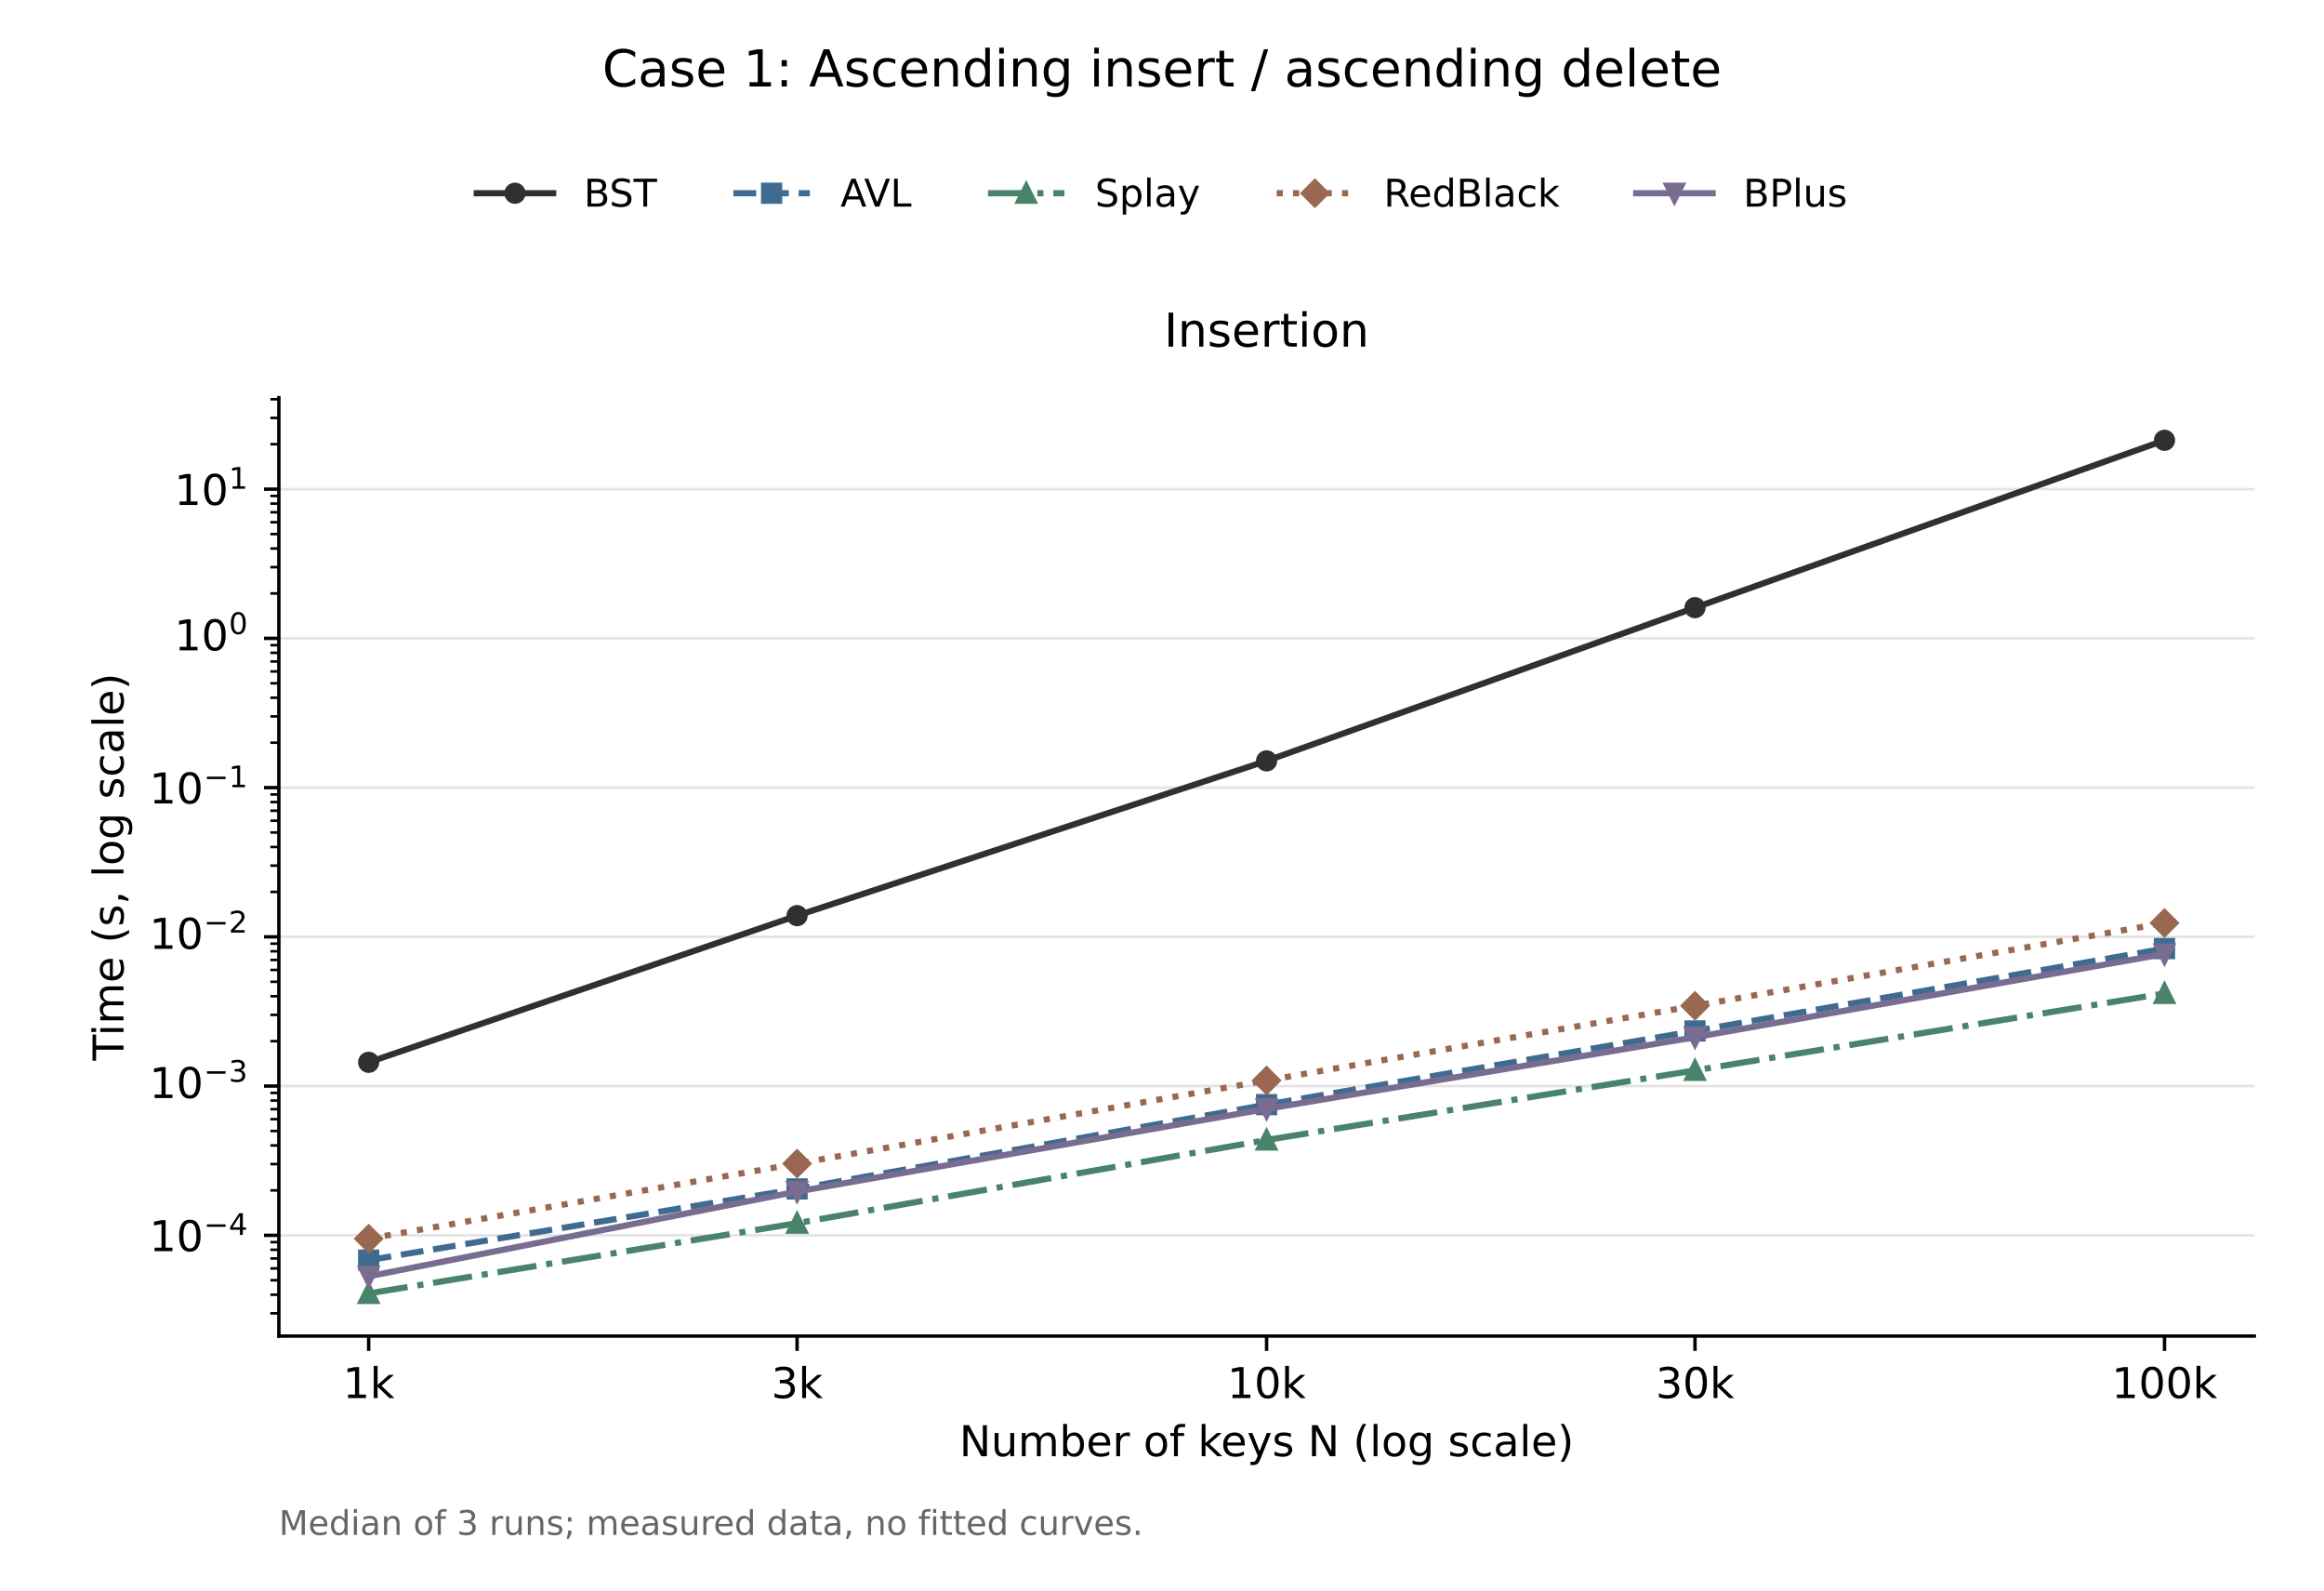
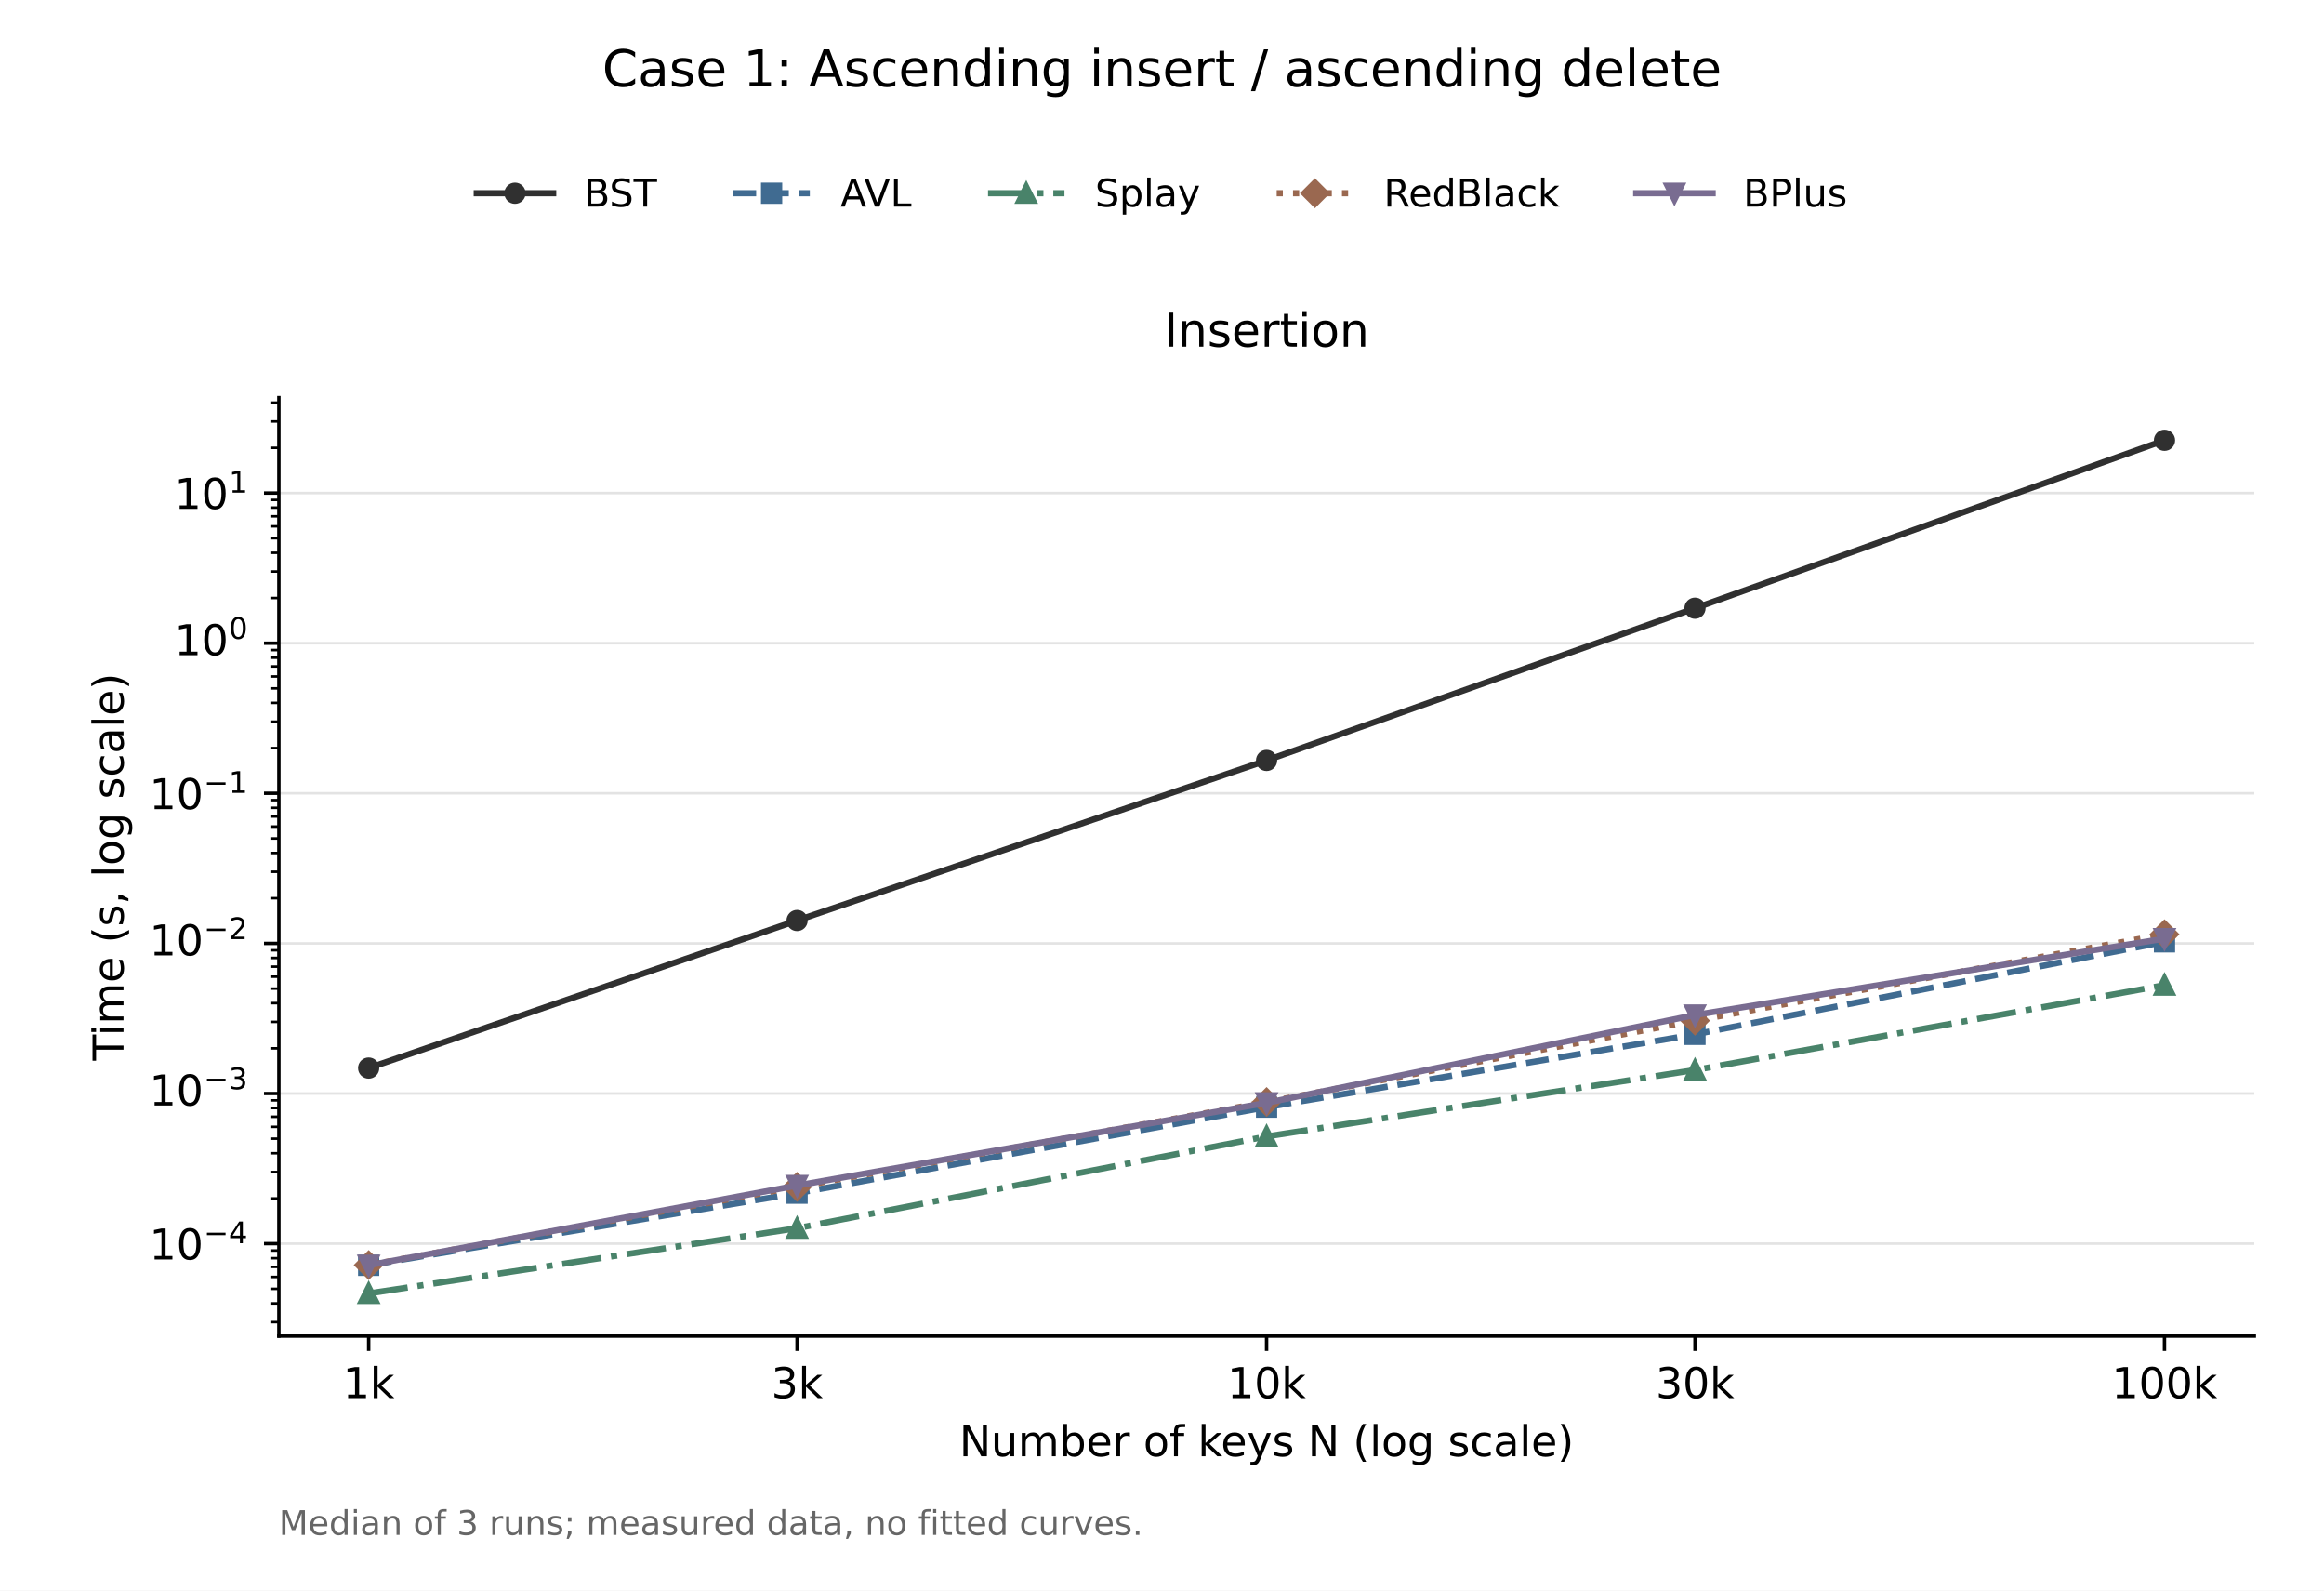
<svg xmlns="http://www.w3.org/2000/svg" xmlns:xlink="http://www.w3.org/1999/xlink" width="547.2pt" height="374.4pt" viewBox="0 0 547.2 374.4" version="1.1">
  <defs>
    <style type="text/css">*{stroke-linejoin: round; stroke-linecap: butt}</style>
  </defs>
  <g id="figure_1">
    <g id="patch_1">
-       <path d="M 0 374.4  L 547.2 374.4  L 547.2 0  L 0 0  z " style="fill: #ffffff" />
+       <path d="M 0 374.4 L 547.2 374.4 L 547.2 0 L 0 0 z " style="fill: #ffffff" />
    </g>
    <g id="axes_1">
      <g id="patch_2">
-         <path d="M 65.664 314.496  L 530.784 314.496  L 530.784 93.6  L 65.664 93.6  z " style="fill: #ffffff" />
+         <path d="M 65.664 314.496 L 530.784 314.496 L 530.784 93.6 L 65.664 93.6 z " style="fill: #ffffff" />
      </g>
      <g id="matplotlib.axis_1">
        <g id="xtick_1">
          <g id="line2d_1">
            <defs>
-               <path id="m392053e194" d="M 0 0  L 0 3.5  " style="stroke: #000000; stroke-width: 0.8" />
+               <path id="m1c7513a665" d="M 0 0 L 0 3.5 " style="stroke: #000000; stroke-width: 0.8" />
            </defs>
            <g>
-               <use xlink:href="#m392053e194" x="86.806" y="314.496" style="stroke: #000000; stroke-width: 0.8" />
+               <use xlink:href="#m1c7513a665" x="86.806" y="314.496" style="stroke: #000000; stroke-width: 0.8" />
            </g>
          </g>
          <g id="text_1">
            <text style="font-size: 10px; font-family: 'DejaVu Sans'; text-anchor: middle" x="86.806" y="329.094" transform="rotate(-0 86.80582 329.0944)">1k</text>
          </g>
        </g>
        <g id="xtick_2">
          <g id="line2d_2">
            <g>
-               <use xlink:href="#m392053e194" x="187.678" y="314.496" style="stroke: #000000; stroke-width: 0.8" />
+               <use xlink:href="#m1c7513a665" x="187.678" y="314.496" style="stroke: #000000; stroke-width: 0.8" />
            </g>
          </g>
          <g id="text_2">
            <text style="font-size: 10px; font-family: 'DejaVu Sans'; text-anchor: middle" x="187.678" y="329.094" transform="rotate(-0 187.6779 329.0944)">3k</text>
          </g>
        </g>
        <g id="xtick_3">
          <g id="line2d_3">
            <g>
-               <use xlink:href="#m392053e194" x="298.224" y="314.496" style="stroke: #000000; stroke-width: 0.8" />
+               <use xlink:href="#m1c7513a665" x="298.224" y="314.496" style="stroke: #000000; stroke-width: 0.8" />
            </g>
          </g>
          <g id="text_3">
            <text style="font-size: 10px; font-family: 'DejaVu Sans'; text-anchor: middle" x="298.224" y="329.094" transform="rotate(-0 298.224 329.0944)">10k</text>
          </g>
        </g>
        <g id="xtick_4">
          <g id="line2d_4">
            <g>
-               <use xlink:href="#m392053e194" x="399.096" y="314.496" style="stroke: #000000; stroke-width: 0.8" />
+               <use xlink:href="#m1c7513a665" x="399.096" y="314.496" style="stroke: #000000; stroke-width: 0.8" />
            </g>
          </g>
          <g id="text_4">
            <text style="font-size: 10px; font-family: 'DejaVu Sans'; text-anchor: middle" x="399.096" y="329.094" transform="rotate(-0 399.0961 329.0944)">30k</text>
          </g>
        </g>
        <g id="xtick_5">
          <g id="line2d_5">
            <g>
-               <use xlink:href="#m392053e194" x="509.642" y="314.496" style="stroke: #000000; stroke-width: 0.8" />
+               <use xlink:href="#m1c7513a665" x="509.642" y="314.496" style="stroke: #000000; stroke-width: 0.8" />
            </g>
          </g>
          <g id="text_5">
            <text style="font-size: 10px; font-family: 'DejaVu Sans'; text-anchor: middle" x="509.642" y="329.094" transform="rotate(-0 509.6422 329.0944)">100k</text>
          </g>
        </g>
        <g id="text_6">
          <text style="font-size: 10px; font-family: 'DejaVu Sans'; text-anchor: middle" x="298.224" y="342.773" transform="rotate(-0 298.224 342.7726)">Number of keys N (log scale)</text>
        </g>
      </g>
      <g id="matplotlib.axis_2">
        <g id="ytick_1">
          <g id="line2d_6">
-             <path d="M 65.664 290.778  L 530.784 290.778  " clip-path="url(#p552884773b)" style="fill: none; stroke: #e3e3e3; stroke-width: 0.6; stroke-linecap: square" />
+             <path d="M 65.664 292.737 L 530.784 292.737 " clip-path="url(#pee68de9b58)" style="fill: none; stroke: #e3e3e3; stroke-width: 0.6; stroke-linecap: square" />
          </g>
          <g id="line2d_7">
            <defs>
-               <path id="mb74c432428" d="M 0 0  L -3.5 0  " style="stroke: #000000; stroke-width: 0.8" />
+               <path id="ma2f97e569a" d="M 0 0 L -3.5 0 " style="stroke: #000000; stroke-width: 0.8" />
            </defs>
            <g>
-               <use xlink:href="#mb74c432428" x="65.664" y="290.778" style="stroke: #000000; stroke-width: 0.8" />
+               <use xlink:href="#ma2f97e569a" x="65.664" y="292.737" style="stroke: #000000; stroke-width: 0.8" />
            </g>
          </g>
          <g id="text_7">
-             <g transform="translate(35.164 294.5775)">
+             <g transform="translate(35.164 296.5367)">
              <text>
                <tspan x="0" y="-0.064" style="font-size: 10px; font-family: 'DejaVu Sans'">1</tspan>
                <tspan x="6.362" y="-0.064" style="font-size: 10px; font-family: 'DejaVu Sans'">0</tspan>
                <tspan x="12.82" y="-3.892" style="font-size: 7px; font-family: 'DejaVu Sans'">−</tspan>
                <tspan x="18.686" y="-3.892" style="font-size: 7px; font-family: 'DejaVu Sans'">4</tspan>
              </text>
            </g>
          </g>
        </g>
        <g id="ytick_2">
          <g id="line2d_8">
-             <path d="M 65.664 255.65  L 530.784 255.65  " clip-path="url(#p552884773b)" style="fill: none; stroke: #e3e3e3; stroke-width: 0.6; stroke-linecap: square" />
+             <path d="M 65.664 257.402 L 530.784 257.402 " clip-path="url(#pee68de9b58)" style="fill: none; stroke: #e3e3e3; stroke-width: 0.6; stroke-linecap: square" />
          </g>
          <g id="line2d_9">
            <g>
-               <use xlink:href="#mb74c432428" x="65.664" y="255.65" style="stroke: #000000; stroke-width: 0.8" />
+               <use xlink:href="#ma2f97e569a" x="65.664" y="257.402" style="stroke: #000000; stroke-width: 0.8" />
            </g>
          </g>
          <g id="text_8">
-             <g transform="translate(35.164 259.4489)">
+             <g transform="translate(35.164 261.201)">
              <text>
                <tspan x="0" y="-0.977" style="font-size: 10px; font-family: 'DejaVu Sans'">1</tspan>
                <tspan x="6.362" y="-0.977" style="font-size: 10px; font-family: 'DejaVu Sans'">0</tspan>
                <tspan x="12.82" y="-4.805" style="font-size: 7px; font-family: 'DejaVu Sans'">−</tspan>
                <tspan x="18.686" y="-4.805" style="font-size: 7px; font-family: 'DejaVu Sans'">3</tspan>
              </text>
            </g>
          </g>
        </g>
        <g id="ytick_3">
          <g id="line2d_10">
-             <path d="M 65.664 220.521  L 530.784 220.521  " clip-path="url(#p552884773b)" style="fill: none; stroke: #e3e3e3; stroke-width: 0.6; stroke-linecap: square" />
+             <path d="M 65.664 222.066 L 530.784 222.066 " clip-path="url(#pee68de9b58)" style="fill: none; stroke: #e3e3e3; stroke-width: 0.6; stroke-linecap: square" />
          </g>
          <g id="line2d_11">
            <g>
-               <use xlink:href="#mb74c432428" x="65.664" y="220.521" style="stroke: #000000; stroke-width: 0.8" />
+               <use xlink:href="#ma2f97e569a" x="65.664" y="222.066" style="stroke: #000000; stroke-width: 0.8" />
            </g>
          </g>
          <g id="text_9">
-             <g transform="translate(35.164 224.3203)">
+             <g transform="translate(35.164 225.8653)">
              <text>
                <tspan x="0" y="-0.977" style="font-size: 10px; font-family: 'DejaVu Sans'">1</tspan>
                <tspan x="6.362" y="-0.977" style="font-size: 10px; font-family: 'DejaVu Sans'">0</tspan>
                <tspan x="12.82" y="-4.805" style="font-size: 7px; font-family: 'DejaVu Sans'">−</tspan>
                <tspan x="18.686" y="-4.805" style="font-size: 7px; font-family: 'DejaVu Sans'">2</tspan>
              </text>
            </g>
          </g>
        </g>
        <g id="ytick_4">
          <g id="line2d_12">
-             <path d="M 65.664 185.393  L 530.784 185.393  " clip-path="url(#p552884773b)" style="fill: none; stroke: #e3e3e3; stroke-width: 0.6; stroke-linecap: square" />
+             <path d="M 65.664 186.73 L 530.784 186.73 " clip-path="url(#pee68de9b58)" style="fill: none; stroke: #e3e3e3; stroke-width: 0.6; stroke-linecap: square" />
          </g>
          <g id="line2d_13">
            <g>
-               <use xlink:href="#mb74c432428" x="65.664" y="185.393" style="stroke: #000000; stroke-width: 0.8" />
+               <use xlink:href="#ma2f97e569a" x="65.664" y="186.73" style="stroke: #000000; stroke-width: 0.8" />
            </g>
          </g>
          <g id="text_10">
-             <g transform="translate(35.164 189.1917)">
+             <g transform="translate(35.164 190.5296)">
              <text>
                <tspan x="0" y="-0.064" style="font-size: 10px; font-family: 'DejaVu Sans'">1</tspan>
                <tspan x="6.362" y="-0.064" style="font-size: 10px; font-family: 'DejaVu Sans'">0</tspan>
                <tspan x="12.82" y="-3.892" style="font-size: 7px; font-family: 'DejaVu Sans'">−</tspan>
                <tspan x="18.686" y="-3.892" style="font-size: 7px; font-family: 'DejaVu Sans'">1</tspan>
              </text>
            </g>
          </g>
        </g>
        <g id="ytick_5">
          <g id="line2d_14">
-             <path d="M 65.664 150.264  L 530.784 150.264  " clip-path="url(#p552884773b)" style="fill: none; stroke: #e3e3e3; stroke-width: 0.6; stroke-linecap: square" />
+             <path d="M 65.664 151.395 L 530.784 151.395 " clip-path="url(#pee68de9b58)" style="fill: none; stroke: #e3e3e3; stroke-width: 0.6; stroke-linecap: square" />
          </g>
          <g id="line2d_15">
            <g>
-               <use xlink:href="#mb74c432428" x="65.664" y="150.264" style="stroke: #000000; stroke-width: 0.8" />
+               <use xlink:href="#ma2f97e569a" x="65.664" y="151.395" style="stroke: #000000; stroke-width: 0.8" />
            </g>
          </g>
          <g id="text_11">
-             <g transform="translate(41.064 154.0632)">
+             <g transform="translate(41.064 155.1939)">
              <text>
                <tspan x="0" y="-0.977" style="font-size: 10px; font-family: 'DejaVu Sans'">1</tspan>
                <tspan x="6.362" y="-0.977" style="font-size: 10px; font-family: 'DejaVu Sans'">0</tspan>
                <tspan x="12.82" y="-4.805" style="font-size: 7px; font-family: 'DejaVu Sans'">0</tspan>
              </text>
            </g>
          </g>
        </g>
        <g id="ytick_6">
          <g id="line2d_16">
-             <path d="M 65.664 115.135  L 530.784 115.135  " clip-path="url(#p552884773b)" style="fill: none; stroke: #e3e3e3; stroke-width: 0.6; stroke-linecap: square" />
+             <path d="M 65.664 116.059 L 530.784 116.059 " clip-path="url(#pee68de9b58)" style="fill: none; stroke: #e3e3e3; stroke-width: 0.6; stroke-linecap: square" />
          </g>
          <g id="line2d_17">
            <g>
-               <use xlink:href="#mb74c432428" x="65.664" y="115.135" style="stroke: #000000; stroke-width: 0.8" />
+               <use xlink:href="#ma2f97e569a" x="65.664" y="116.059" style="stroke: #000000; stroke-width: 0.8" />
            </g>
          </g>
          <g id="text_12">
-             <g transform="translate(41.064 118.9346)">
+             <g transform="translate(41.064 119.8582)">
              <text>
                <tspan x="0" y="-0.064" style="font-size: 10px; font-family: 'DejaVu Sans'">1</tspan>
                <tspan x="6.362" y="-0.064" style="font-size: 10px; font-family: 'DejaVu Sans'">0</tspan>
                <tspan x="12.82" y="-3.892" style="font-size: 7px; font-family: 'DejaVu Sans'">1</tspan>
              </text>
            </g>
          </g>
        </g>
        <g id="ytick_7">
          <g id="line2d_18">
            <defs>
-               <path id="mbb5c3b1c7b" d="M 0 0  L -2 0  " style="stroke: #000000; stroke-width: 0.6" />
+               <path id="m402c06af45" d="M 0 0 L -2 0 " style="stroke: #000000; stroke-width: 0.6" />
            </defs>
            <g>
-               <use xlink:href="#mbb5c3b1c7b" x="65.664" y="309.146" style="stroke: #000000; stroke-width: 0.6" />
+               <use xlink:href="#m402c06af45" x="65.664" y="311.214" style="stroke: #000000; stroke-width: 0.6" />
            </g>
          </g>
        </g>
        <g id="ytick_8">
          <g id="line2d_19">
            <g>
-               <use xlink:href="#mbb5c3b1c7b" x="65.664" y="304.757" style="stroke: #000000; stroke-width: 0.6" />
+               <use xlink:href="#m402c06af45" x="65.664" y="306.799" style="stroke: #000000; stroke-width: 0.6" />
            </g>
          </g>
        </g>
        <g id="ytick_9">
          <g id="line2d_20">
            <g>
-               <use xlink:href="#mbb5c3b1c7b" x="65.664" y="301.353" style="stroke: #000000; stroke-width: 0.6" />
+               <use xlink:href="#m402c06af45" x="65.664" y="303.375" style="stroke: #000000; stroke-width: 0.6" />
            </g>
          </g>
        </g>
        <g id="ytick_10">
          <g id="line2d_21">
            <g>
-               <use xlink:href="#mbb5c3b1c7b" x="65.664" y="298.572" style="stroke: #000000; stroke-width: 0.6" />
+               <use xlink:href="#m402c06af45" x="65.664" y="300.577" style="stroke: #000000; stroke-width: 0.6" />
            </g>
          </g>
        </g>
        <g id="ytick_11">
          <g id="line2d_22">
            <g>
-               <use xlink:href="#mbb5c3b1c7b" x="65.664" y="296.22" style="stroke: #000000; stroke-width: 0.6" />
+               <use xlink:href="#m402c06af45" x="65.664" y="298.211" style="stroke: #000000; stroke-width: 0.6" />
            </g>
          </g>
        </g>
        <g id="ytick_12">
          <g id="line2d_23">
            <g>
-               <use xlink:href="#mbb5c3b1c7b" x="65.664" y="294.183" style="stroke: #000000; stroke-width: 0.6" />
+               <use xlink:href="#m402c06af45" x="65.664" y="296.162" style="stroke: #000000; stroke-width: 0.6" />
            </g>
          </g>
        </g>
        <g id="ytick_13">
          <g id="line2d_24">
            <g>
-               <use xlink:href="#mbb5c3b1c7b" x="65.664" y="292.386" style="stroke: #000000; stroke-width: 0.6" />
+               <use xlink:href="#m402c06af45" x="65.664" y="294.354" style="stroke: #000000; stroke-width: 0.6" />
            </g>
          </g>
        </g>
        <g id="ytick_14">
          <g id="line2d_25">
            <g>
-               <use xlink:href="#mbb5c3b1c7b" x="65.664" y="280.204" style="stroke: #000000; stroke-width: 0.6" />
+               <use xlink:href="#m402c06af45" x="65.664" y="282.1" style="stroke: #000000; stroke-width: 0.6" />
            </g>
          </g>
        </g>
        <g id="ytick_15">
          <g id="line2d_26">
            <g>
-               <use xlink:href="#mbb5c3b1c7b" x="65.664" y="274.018" style="stroke: #000000; stroke-width: 0.6" />
+               <use xlink:href="#m402c06af45" x="65.664" y="275.878" style="stroke: #000000; stroke-width: 0.6" />
            </g>
          </g>
        </g>
        <g id="ytick_16">
          <g id="line2d_27">
            <g>
-               <use xlink:href="#mbb5c3b1c7b" x="65.664" y="269.629" style="stroke: #000000; stroke-width: 0.6" />
+               <use xlink:href="#m402c06af45" x="65.664" y="271.463" style="stroke: #000000; stroke-width: 0.6" />
            </g>
          </g>
        </g>
        <g id="ytick_17">
          <g id="line2d_28">
            <g>
-               <use xlink:href="#mbb5c3b1c7b" x="65.664" y="266.224" style="stroke: #000000; stroke-width: 0.6" />
+               <use xlink:href="#m402c06af45" x="65.664" y="268.039" style="stroke: #000000; stroke-width: 0.6" />
            </g>
          </g>
        </g>
        <g id="ytick_18">
          <g id="line2d_29">
            <g>
-               <use xlink:href="#mbb5c3b1c7b" x="65.664" y="263.443" style="stroke: #000000; stroke-width: 0.6" />
+               <use xlink:href="#m402c06af45" x="65.664" y="265.241" style="stroke: #000000; stroke-width: 0.6" />
            </g>
          </g>
        </g>
        <g id="ytick_19">
          <g id="line2d_30">
            <g>
-               <use xlink:href="#mbb5c3b1c7b" x="65.664" y="261.091" style="stroke: #000000; stroke-width: 0.6" />
+               <use xlink:href="#m402c06af45" x="65.664" y="262.875" style="stroke: #000000; stroke-width: 0.6" />
            </g>
          </g>
        </g>
        <g id="ytick_20">
          <g id="line2d_31">
            <g>
-               <use xlink:href="#mbb5c3b1c7b" x="65.664" y="259.054" style="stroke: #000000; stroke-width: 0.6" />
+               <use xlink:href="#m402c06af45" x="65.664" y="260.826" style="stroke: #000000; stroke-width: 0.6" />
            </g>
          </g>
        </g>
        <g id="ytick_21">
          <g id="line2d_32">
            <g>
-               <use xlink:href="#mbb5c3b1c7b" x="65.664" y="257.257" style="stroke: #000000; stroke-width: 0.6" />
+               <use xlink:href="#m402c06af45" x="65.664" y="259.019" style="stroke: #000000; stroke-width: 0.6" />
            </g>
          </g>
        </g>
        <g id="ytick_22">
          <g id="line2d_33">
            <g>
-               <use xlink:href="#mbb5c3b1c7b" x="65.664" y="245.075" style="stroke: #000000; stroke-width: 0.6" />
+               <use xlink:href="#m402c06af45" x="65.664" y="246.765" style="stroke: #000000; stroke-width: 0.6" />
            </g>
          </g>
        </g>
        <g id="ytick_23">
          <g id="line2d_34">
            <g>
-               <use xlink:href="#mbb5c3b1c7b" x="65.664" y="238.889" style="stroke: #000000; stroke-width: 0.6" />
+               <use xlink:href="#m402c06af45" x="65.664" y="240.542" style="stroke: #000000; stroke-width: 0.6" />
            </g>
          </g>
        </g>
        <g id="ytick_24">
          <g id="line2d_35">
            <g>
-               <use xlink:href="#mbb5c3b1c7b" x="65.664" y="234.5" style="stroke: #000000; stroke-width: 0.6" />
+               <use xlink:href="#m402c06af45" x="65.664" y="236.128" style="stroke: #000000; stroke-width: 0.6" />
            </g>
          </g>
        </g>
        <g id="ytick_25">
          <g id="line2d_36">
            <g>
-               <use xlink:href="#mbb5c3b1c7b" x="65.664" y="231.096" style="stroke: #000000; stroke-width: 0.6" />
+               <use xlink:href="#m402c06af45" x="65.664" y="232.703" style="stroke: #000000; stroke-width: 0.6" />
            </g>
          </g>
        </g>
        <g id="ytick_26">
          <g id="line2d_37">
            <g>
-               <use xlink:href="#mbb5c3b1c7b" x="65.664" y="228.314" style="stroke: #000000; stroke-width: 0.6" />
+               <use xlink:href="#m402c06af45" x="65.664" y="229.905" style="stroke: #000000; stroke-width: 0.6" />
            </g>
          </g>
        </g>
        <g id="ytick_27">
          <g id="line2d_38">
            <g>
-               <use xlink:href="#mbb5c3b1c7b" x="65.664" y="225.963" style="stroke: #000000; stroke-width: 0.6" />
+               <use xlink:href="#m402c06af45" x="65.664" y="227.54" style="stroke: #000000; stroke-width: 0.6" />
            </g>
          </g>
        </g>
        <g id="ytick_28">
          <g id="line2d_39">
            <g>
-               <use xlink:href="#mbb5c3b1c7b" x="65.664" y="223.925" style="stroke: #000000; stroke-width: 0.6" />
+               <use xlink:href="#m402c06af45" x="65.664" y="225.49" style="stroke: #000000; stroke-width: 0.6" />
            </g>
          </g>
        </g>
        <g id="ytick_29">
          <g id="line2d_40">
            <g>
-               <use xlink:href="#mbb5c3b1c7b" x="65.664" y="222.129" style="stroke: #000000; stroke-width: 0.6" />
+               <use xlink:href="#m402c06af45" x="65.664" y="223.683" style="stroke: #000000; stroke-width: 0.6" />
            </g>
          </g>
        </g>
        <g id="ytick_30">
          <g id="line2d_41">
            <g>
-               <use xlink:href="#mbb5c3b1c7b" x="65.664" y="209.946" style="stroke: #000000; stroke-width: 0.6" />
+               <use xlink:href="#m402c06af45" x="65.664" y="211.429" style="stroke: #000000; stroke-width: 0.6" />
            </g>
          </g>
        </g>
        <g id="ytick_31">
          <g id="line2d_42">
            <g>
-               <use xlink:href="#mbb5c3b1c7b" x="65.664" y="203.761" style="stroke: #000000; stroke-width: 0.6" />
+               <use xlink:href="#m402c06af45" x="65.664" y="205.207" style="stroke: #000000; stroke-width: 0.6" />
            </g>
          </g>
        </g>
        <g id="ytick_32">
          <g id="line2d_43">
            <g>
-               <use xlink:href="#mbb5c3b1c7b" x="65.664" y="199.372" style="stroke: #000000; stroke-width: 0.6" />
+               <use xlink:href="#m402c06af45" x="65.664" y="200.792" style="stroke: #000000; stroke-width: 0.6" />
            </g>
          </g>
        </g>
        <g id="ytick_33">
          <g id="line2d_44">
            <g>
-               <use xlink:href="#mbb5c3b1c7b" x="65.664" y="195.967" style="stroke: #000000; stroke-width: 0.6" />
+               <use xlink:href="#m402c06af45" x="65.664" y="197.367" style="stroke: #000000; stroke-width: 0.6" />
            </g>
          </g>
        </g>
        <g id="ytick_34">
          <g id="line2d_45">
            <g>
-               <use xlink:href="#mbb5c3b1c7b" x="65.664" y="193.186" style="stroke: #000000; stroke-width: 0.6" />
+               <use xlink:href="#m402c06af45" x="65.664" y="194.57" style="stroke: #000000; stroke-width: 0.6" />
            </g>
          </g>
        </g>
        <g id="ytick_35">
          <g id="line2d_46">
            <g>
-               <use xlink:href="#mbb5c3b1c7b" x="65.664" y="190.834" style="stroke: #000000; stroke-width: 0.6" />
+               <use xlink:href="#m402c06af45" x="65.664" y="192.204" style="stroke: #000000; stroke-width: 0.6" />
            </g>
          </g>
        </g>
        <g id="ytick_36">
          <g id="line2d_47">
            <g>
-               <use xlink:href="#mbb5c3b1c7b" x="65.664" y="188.797" style="stroke: #000000; stroke-width: 0.6" />
+               <use xlink:href="#m402c06af45" x="65.664" y="190.155" style="stroke: #000000; stroke-width: 0.6" />
            </g>
          </g>
        </g>
        <g id="ytick_37">
          <g id="line2d_48">
            <g>
-               <use xlink:href="#mbb5c3b1c7b" x="65.664" y="187" style="stroke: #000000; stroke-width: 0.6" />
+               <use xlink:href="#m402c06af45" x="65.664" y="188.347" style="stroke: #000000; stroke-width: 0.6" />
            </g>
          </g>
        </g>
        <g id="ytick_38">
          <g id="line2d_49">
            <g>
-               <use xlink:href="#mbb5c3b1c7b" x="65.664" y="174.818" style="stroke: #000000; stroke-width: 0.6" />
+               <use xlink:href="#m402c06af45" x="65.664" y="176.093" style="stroke: #000000; stroke-width: 0.6" />
            </g>
          </g>
        </g>
        <g id="ytick_39">
          <g id="line2d_50">
            <g>
-               <use xlink:href="#mbb5c3b1c7b" x="65.664" y="168.632" style="stroke: #000000; stroke-width: 0.6" />
+               <use xlink:href="#m402c06af45" x="65.664" y="169.871" style="stroke: #000000; stroke-width: 0.6" />
            </g>
          </g>
        </g>
        <g id="ytick_40">
          <g id="line2d_51">
            <g>
-               <use xlink:href="#mbb5c3b1c7b" x="65.664" y="164.243" style="stroke: #000000; stroke-width: 0.6" />
+               <use xlink:href="#m402c06af45" x="65.664" y="165.456" style="stroke: #000000; stroke-width: 0.6" />
            </g>
          </g>
        </g>
        <g id="ytick_41">
          <g id="line2d_52">
            <g>
-               <use xlink:href="#mbb5c3b1c7b" x="65.664" y="160.839" style="stroke: #000000; stroke-width: 0.6" />
+               <use xlink:href="#m402c06af45" x="65.664" y="162.032" style="stroke: #000000; stroke-width: 0.6" />
            </g>
          </g>
        </g>
        <g id="ytick_42">
          <g id="line2d_53">
            <g>
-               <use xlink:href="#mbb5c3b1c7b" x="65.664" y="158.057" style="stroke: #000000; stroke-width: 0.6" />
+               <use xlink:href="#m402c06af45" x="65.664" y="159.234" style="stroke: #000000; stroke-width: 0.6" />
            </g>
          </g>
        </g>
        <g id="ytick_43">
          <g id="line2d_54">
            <g>
-               <use xlink:href="#mbb5c3b1c7b" x="65.664" y="155.705" style="stroke: #000000; stroke-width: 0.6" />
+               <use xlink:href="#m402c06af45" x="65.664" y="156.868" style="stroke: #000000; stroke-width: 0.6" />
            </g>
          </g>
        </g>
        <g id="ytick_44">
          <g id="line2d_55">
            <g>
-               <use xlink:href="#mbb5c3b1c7b" x="65.664" y="153.668" style="stroke: #000000; stroke-width: 0.6" />
+               <use xlink:href="#m402c06af45" x="65.664" y="154.819" style="stroke: #000000; stroke-width: 0.6" />
            </g>
          </g>
        </g>
        <g id="ytick_45">
          <g id="line2d_56">
            <g>
-               <use xlink:href="#mbb5c3b1c7b" x="65.664" y="151.871" style="stroke: #000000; stroke-width: 0.6" />
+               <use xlink:href="#m402c06af45" x="65.664" y="153.012" style="stroke: #000000; stroke-width: 0.6" />
            </g>
          </g>
        </g>
        <g id="ytick_46">
          <g id="line2d_57">
            <g>
-               <use xlink:href="#mbb5c3b1c7b" x="65.664" y="139.689" style="stroke: #000000; stroke-width: 0.6" />
+               <use xlink:href="#m402c06af45" x="65.664" y="140.758" style="stroke: #000000; stroke-width: 0.6" />
            </g>
          </g>
        </g>
        <g id="ytick_47">
          <g id="line2d_58">
            <g>
-               <use xlink:href="#mbb5c3b1c7b" x="65.664" y="133.503" style="stroke: #000000; stroke-width: 0.6" />
+               <use xlink:href="#m402c06af45" x="65.664" y="134.535" style="stroke: #000000; stroke-width: 0.6" />
            </g>
          </g>
        </g>
        <g id="ytick_48">
          <g id="line2d_59">
            <g>
-               <use xlink:href="#mbb5c3b1c7b" x="65.664" y="129.114" style="stroke: #000000; stroke-width: 0.6" />
+               <use xlink:href="#m402c06af45" x="65.664" y="130.12" style="stroke: #000000; stroke-width: 0.6" />
            </g>
          </g>
        </g>
        <g id="ytick_49">
          <g id="line2d_60">
            <g>
-               <use xlink:href="#mbb5c3b1c7b" x="65.664" y="125.71" style="stroke: #000000; stroke-width: 0.6" />
+               <use xlink:href="#m402c06af45" x="65.664" y="126.696" style="stroke: #000000; stroke-width: 0.6" />
            </g>
          </g>
        </g>
        <g id="ytick_50">
          <g id="line2d_61">
            <g>
-               <use xlink:href="#mbb5c3b1c7b" x="65.664" y="122.929" style="stroke: #000000; stroke-width: 0.6" />
+               <use xlink:href="#m402c06af45" x="65.664" y="123.898" style="stroke: #000000; stroke-width: 0.6" />
            </g>
          </g>
        </g>
        <g id="ytick_51">
          <g id="line2d_62">
            <g>
-               <use xlink:href="#mbb5c3b1c7b" x="65.664" y="120.577" style="stroke: #000000; stroke-width: 0.6" />
+               <use xlink:href="#m402c06af45" x="65.664" y="121.533" style="stroke: #000000; stroke-width: 0.6" />
            </g>
          </g>
        </g>
        <g id="ytick_52">
          <g id="line2d_63">
            <g>
-               <use xlink:href="#mbb5c3b1c7b" x="65.664" y="118.54" style="stroke: #000000; stroke-width: 0.6" />
+               <use xlink:href="#m402c06af45" x="65.664" y="119.483" style="stroke: #000000; stroke-width: 0.6" />
            </g>
          </g>
        </g>
        <g id="ytick_53">
          <g id="line2d_64">
            <g>
-               <use xlink:href="#mbb5c3b1c7b" x="65.664" y="116.743" style="stroke: #000000; stroke-width: 0.6" />
+               <use xlink:href="#m402c06af45" x="65.664" y="117.676" style="stroke: #000000; stroke-width: 0.6" />
            </g>
          </g>
        </g>
        <g id="ytick_54">
          <g id="line2d_65">
            <g>
-               <use xlink:href="#mbb5c3b1c7b" x="65.664" y="104.561" style="stroke: #000000; stroke-width: 0.6" />
+               <use xlink:href="#m402c06af45" x="65.664" y="105.422" style="stroke: #000000; stroke-width: 0.6" />
            </g>
          </g>
        </g>
        <g id="ytick_55">
          <g id="line2d_66">
            <g>
-               <use xlink:href="#mbb5c3b1c7b" x="65.664" y="98.375" style="stroke: #000000; stroke-width: 0.6" />
+               <use xlink:href="#m402c06af45" x="65.664" y="99.2" style="stroke: #000000; stroke-width: 0.6" />
            </g>
          </g>
        </g>
        <g id="ytick_56">
          <g id="line2d_67">
            <g>
-               <use xlink:href="#mbb5c3b1c7b" x="65.664" y="93.986" style="stroke: #000000; stroke-width: 0.6" />
+               <use xlink:href="#m402c06af45" x="65.664" y="94.785" style="stroke: #000000; stroke-width: 0.6" />
            </g>
          </g>
        </g>
        <g id="text_13">
          <text style="font-size: 10px; font-family: 'DejaVu Sans'; text-anchor: middle" x="29.084" y="204.048" transform="rotate(-90 29.08431 204.048)">Time (s, log scale)</text>
        </g>
      </g>
      <g id="line2d_68">
-         <path d="M 86.806 250.054  L 187.678 215.531  L 298.224 179.101  L 399.096 143.037  L 509.642 103.641  " clip-path="url(#p552884773b)" style="fill: none; stroke: #303030; stroke-width: 1.45; stroke-linecap: square" />
+         <path d="M 86.806 251.413 L 187.678 216.678 L 298.224 178.998 L 399.096 143.161 L 509.642 103.641 " clip-path="url(#pee68de9b58)" style="fill: none; stroke: #303030; stroke-width: 1.45; stroke-linecap: square" />
        <defs>
-           <path id="m467cd30433" d="M 0 2  C 0.53 2 1.039 1.789 1.414 1.414  C 1.789 1.039 2 0.53 2 0  C 2 -0.53 1.789 -1.039 1.414 -1.414  C 1.039 -1.789 0.53 -2 0 -2  C -0.53 -2 -1.039 -1.789 -1.414 -1.414  C -1.789 -1.039 -2 -0.53 -2 0  C -2 0.53 -1.789 1.039 -1.414 1.414  C -1.039 1.789 -0.53 2 0 2  z " style="stroke: #303030" />
+           <path id="m6a76dd4367" d="M 0 2 C 0.53 2 1.039 1.789 1.414 1.414 C 1.789 1.039 2 0.53 2 0 C 2 -0.53 1.789 -1.039 1.414 -1.414 C 1.039 -1.789 0.53 -2 0 -2 C -0.53 -2 -1.039 -1.789 -1.414 -1.414 C -1.789 -1.039 -2 -0.53 -2 0 C -2 0.53 -1.789 1.039 -1.414 1.414 C -1.039 1.789 -0.53 2 0 2 z " style="stroke: #303030" />
        </defs>
-         <g clip-path="url(#p552884773b)">
-           <use xlink:href="#m467cd30433" x="86.806" y="250.054" style="fill: #303030; stroke: #303030" />
-           <use xlink:href="#m467cd30433" x="187.678" y="215.531" style="fill: #303030; stroke: #303030" />
-           <use xlink:href="#m467cd30433" x="298.224" y="179.101" style="fill: #303030; stroke: #303030" />
-           <use xlink:href="#m467cd30433" x="399.096" y="143.037" style="fill: #303030; stroke: #303030" />
-           <use xlink:href="#m467cd30433" x="509.642" y="103.641" style="fill: #303030; stroke: #303030" />
+         <g clip-path="url(#pee68de9b58)">
+           <use xlink:href="#m6a76dd4367" x="86.806" y="251.413" style="fill: #303030; stroke: #303030" />
+           <use xlink:href="#m6a76dd4367" x="187.678" y="216.678" style="fill: #303030; stroke: #303030" />
+           <use xlink:href="#m6a76dd4367" x="298.224" y="178.998" style="fill: #303030; stroke: #303030" />
+           <use xlink:href="#m6a76dd4367" x="399.096" y="143.161" style="fill: #303030; stroke: #303030" />
+           <use xlink:href="#m6a76dd4367" x="509.642" y="103.641" style="fill: #303030; stroke: #303030" />
        </g>
      </g>
      <g id="line2d_69">
-         <path d="M 86.806 296.617  L 187.678 279.857  L 298.224 260.016  L 399.096 242.671  L 509.642 223.286  " clip-path="url(#p552884773b)" style="fill: none; stroke-dasharray: 5.365,2.32; stroke-dashoffset: 0; stroke: #406b91; stroke-width: 1.45" />
+         <path d="M 86.806 297.843 L 187.678 280.863 L 298.224 260.615 L 399.096 243.477 L 509.642 221.704 " clip-path="url(#pee68de9b58)" style="fill: none; stroke-dasharray: 5.365,2.32; stroke-dashoffset: 0; stroke: #406b91; stroke-width: 1.45" />
        <defs>
-           <path id="m7386689629" d="M -2 2  L 2 2  L 2 -2  L -2 -2  z " style="stroke: #406b91; stroke-linejoin: miter" />
+           <path id="m8acd7e0a85" d="M -2 2 L 2 2 L 2 -2 L -2 -2 z " style="stroke: #406b91; stroke-linejoin: miter" />
        </defs>
-         <g clip-path="url(#p552884773b)">
-           <use xlink:href="#m7386689629" x="86.806" y="296.617" style="fill: #406b91; stroke: #406b91; stroke-linejoin: miter" />
-           <use xlink:href="#m7386689629" x="187.678" y="279.857" style="fill: #406b91; stroke: #406b91; stroke-linejoin: miter" />
-           <use xlink:href="#m7386689629" x="298.224" y="260.016" style="fill: #406b91; stroke: #406b91; stroke-linejoin: miter" />
-           <use xlink:href="#m7386689629" x="399.096" y="242.671" style="fill: #406b91; stroke: #406b91; stroke-linejoin: miter" />
-           <use xlink:href="#m7386689629" x="509.642" y="223.286" style="fill: #406b91; stroke: #406b91; stroke-linejoin: miter" />
+         <g clip-path="url(#pee68de9b58)">
+           <use xlink:href="#m8acd7e0a85" x="86.806" y="297.843" style="fill: #406b91; stroke: #406b91; stroke-linejoin: miter" />
+           <use xlink:href="#m8acd7e0a85" x="187.678" y="280.863" style="fill: #406b91; stroke: #406b91; stroke-linejoin: miter" />
+           <use xlink:href="#m8acd7e0a85" x="298.224" y="260.615" style="fill: #406b91; stroke: #406b91; stroke-linejoin: miter" />
+           <use xlink:href="#m8acd7e0a85" x="399.096" y="243.477" style="fill: #406b91; stroke: #406b91; stroke-linejoin: miter" />
+           <use xlink:href="#m8acd7e0a85" x="509.642" y="221.704" style="fill: #406b91; stroke: #406b91; stroke-linejoin: miter" />
        </g>
      </g>
      <g id="line2d_70">
-         <path d="M 86.806 304.455  L 187.678 287.921  L 298.224 268.339  L 399.096 251.955  L 509.642 233.842  " clip-path="url(#p552884773b)" style="fill: none; stroke-dasharray: 9.28,2.32,1.45,2.32; stroke-dashoffset: 0; stroke: #49836a; stroke-width: 1.45" />
+         <path d="M 86.806 304.455 L 187.678 289.106 L 298.224 267.502 L 399.096 251.874 L 509.642 231.897 " clip-path="url(#pee68de9b58)" style="fill: none; stroke-dasharray: 9.28,2.32,1.45,2.32; stroke-dashoffset: 0; stroke: #49836a; stroke-width: 1.45" />
        <defs>
-           <path id="m236163c96b" d="M 0 -2  L -2 2  L 2 2  z " style="stroke: #49836a; stroke-linejoin: miter" />
+           <path id="m07c39b2668" d="M 0 -2 L -2 2 L 2 2 z " style="stroke: #49836a; stroke-linejoin: miter" />
        </defs>
-         <g clip-path="url(#p552884773b)">
-           <use xlink:href="#m236163c96b" x="86.806" y="304.455" style="fill: #49836a; stroke: #49836a; stroke-linejoin: miter" />
-           <use xlink:href="#m236163c96b" x="187.678" y="287.921" style="fill: #49836a; stroke: #49836a; stroke-linejoin: miter" />
-           <use xlink:href="#m236163c96b" x="298.224" y="268.339" style="fill: #49836a; stroke: #49836a; stroke-linejoin: miter" />
-           <use xlink:href="#m236163c96b" x="399.096" y="251.955" style="fill: #49836a; stroke: #49836a; stroke-linejoin: miter" />
-           <use xlink:href="#m236163c96b" x="509.642" y="233.842" style="fill: #49836a; stroke: #49836a; stroke-linejoin: miter" />
+         <g clip-path="url(#pee68de9b58)">
+           <use xlink:href="#m07c39b2668" x="86.806" y="304.455" style="fill: #49836a; stroke: #49836a; stroke-linejoin: miter" />
+           <use xlink:href="#m07c39b2668" x="187.678" y="289.106" style="fill: #49836a; stroke: #49836a; stroke-linejoin: miter" />
+           <use xlink:href="#m07c39b2668" x="298.224" y="267.502" style="fill: #49836a; stroke: #49836a; stroke-linejoin: miter" />
+           <use xlink:href="#m07c39b2668" x="399.096" y="251.874" style="fill: #49836a; stroke: #49836a; stroke-linejoin: miter" />
+           <use xlink:href="#m07c39b2668" x="509.642" y="231.897" style="fill: #49836a; stroke: #49836a; stroke-linejoin: miter" />
        </g>
      </g>
      <g id="line2d_71">
-         <path d="M 86.806 291.577  L 187.678 273.901  L 298.224 254.325  L 399.096 236.753  L 509.642 217.257  " clip-path="url(#p552884773b)" style="fill: none; stroke-dasharray: 1.45,2.393; stroke-dashoffset: 0; stroke: #9a6850; stroke-width: 1.45" />
+         <path d="M 86.806 297.779 L 187.678 279.379 L 298.224 259.412 L 399.096 240.256 L 509.642 219.918 " clip-path="url(#pee68de9b58)" style="fill: none; stroke-dasharray: 1.45,2.393; stroke-dashoffset: 0; stroke: #9a6850; stroke-width: 1.45" />
        <defs>
-           <path id="m759146970a" d="M 0 2.828  L 2.828 0  L 0 -2.828  L -2.828 0  z " style="stroke: #9a6850; stroke-linejoin: miter" />
+           <path id="mf3aaf3d2d7" d="M 0 2.828 L 2.828 0 L 0 -2.828 L -2.828 0 z " style="stroke: #9a6850; stroke-linejoin: miter" />
        </defs>
-         <g clip-path="url(#p552884773b)">
-           <use xlink:href="#m759146970a" x="86.806" y="291.577" style="fill: #9a6850; stroke: #9a6850; stroke-linejoin: miter" />
-           <use xlink:href="#m759146970a" x="187.678" y="273.901" style="fill: #9a6850; stroke: #9a6850; stroke-linejoin: miter" />
-           <use xlink:href="#m759146970a" x="298.224" y="254.325" style="fill: #9a6850; stroke: #9a6850; stroke-linejoin: miter" />
-           <use xlink:href="#m759146970a" x="399.096" y="236.753" style="fill: #9a6850; stroke: #9a6850; stroke-linejoin: miter" />
-           <use xlink:href="#m759146970a" x="509.642" y="217.257" style="fill: #9a6850; stroke: #9a6850; stroke-linejoin: miter" />
+         <g clip-path="url(#pee68de9b58)">
+           <use xlink:href="#mf3aaf3d2d7" x="86.806" y="297.779" style="fill: #9a6850; stroke: #9a6850; stroke-linejoin: miter" />
+           <use xlink:href="#mf3aaf3d2d7" x="187.678" y="279.379" style="fill: #9a6850; stroke: #9a6850; stroke-linejoin: miter" />
+           <use xlink:href="#mf3aaf3d2d7" x="298.224" y="259.412" style="fill: #9a6850; stroke: #9a6850; stroke-linejoin: miter" />
+           <use xlink:href="#mf3aaf3d2d7" x="399.096" y="240.256" style="fill: #9a6850; stroke: #9a6850; stroke-linejoin: miter" />
+           <use xlink:href="#mf3aaf3d2d7" x="509.642" y="219.918" style="fill: #9a6850; stroke: #9a6850; stroke-linejoin: miter" />
        </g>
      </g>
      <g id="line2d_72">
-         <path d="M 86.806 300.435  L 187.678 280.481  L 298.224 261.019  L 399.096 244.157  L 509.642 224.554  " clip-path="url(#p552884773b)" style="fill: none; stroke: #796c91; stroke-width: 1.45; stroke-linecap: square" />
+         <path d="M 86.806 297.821 L 187.678 279.049 L 298.224 259.601 L 399.096 238.919 L 509.642 220.938 " clip-path="url(#pee68de9b58)" style="fill: none; stroke: #796c91; stroke-width: 1.45; stroke-linecap: square" />
        <defs>
-           <path id="mf6d8bfe0e5" d="M -0 2  L 2 -2  L -2 -2  z " style="stroke: #796c91; stroke-linejoin: miter" />
+           <path id="m037c7b9c5d" d="M -0 2 L 2 -2 L -2 -2 z " style="stroke: #796c91; stroke-linejoin: miter" />
        </defs>
-         <g clip-path="url(#p552884773b)">
-           <use xlink:href="#mf6d8bfe0e5" x="86.806" y="300.435" style="fill: #796c91; stroke: #796c91; stroke-linejoin: miter" />
-           <use xlink:href="#mf6d8bfe0e5" x="187.678" y="280.481" style="fill: #796c91; stroke: #796c91; stroke-linejoin: miter" />
-           <use xlink:href="#mf6d8bfe0e5" x="298.224" y="261.019" style="fill: #796c91; stroke: #796c91; stroke-linejoin: miter" />
-           <use xlink:href="#mf6d8bfe0e5" x="399.096" y="244.157" style="fill: #796c91; stroke: #796c91; stroke-linejoin: miter" />
-           <use xlink:href="#mf6d8bfe0e5" x="509.642" y="224.554" style="fill: #796c91; stroke: #796c91; stroke-linejoin: miter" />
+         <g clip-path="url(#pee68de9b58)">
+           <use xlink:href="#m037c7b9c5d" x="86.806" y="297.821" style="fill: #796c91; stroke: #796c91; stroke-linejoin: miter" />
+           <use xlink:href="#m037c7b9c5d" x="187.678" y="279.049" style="fill: #796c91; stroke: #796c91; stroke-linejoin: miter" />
+           <use xlink:href="#m037c7b9c5d" x="298.224" y="259.601" style="fill: #796c91; stroke: #796c91; stroke-linejoin: miter" />
+           <use xlink:href="#m037c7b9c5d" x="399.096" y="238.919" style="fill: #796c91; stroke: #796c91; stroke-linejoin: miter" />
+           <use xlink:href="#m037c7b9c5d" x="509.642" y="220.938" style="fill: #796c91; stroke: #796c91; stroke-linejoin: miter" />
        </g>
      </g>
      <g id="patch_3">
-         <path d="M 65.664 314.496  L 65.664 93.6  " style="fill: none; stroke: #000000; stroke-width: 0.8; stroke-linejoin: miter; stroke-linecap: square" />
+         <path d="M 65.664 314.496 L 65.664 93.6 " style="fill: none; stroke: #000000; stroke-width: 0.8; stroke-linejoin: miter; stroke-linecap: square" />
      </g>
      <g id="patch_4">
-         <path d="M 65.664 314.496  L 530.784 314.496  " style="fill: none; stroke: #000000; stroke-width: 0.8; stroke-linejoin: miter; stroke-linecap: square" />
+         <path d="M 65.664 314.496 L 530.784 314.496 " style="fill: none; stroke: #000000; stroke-width: 0.8; stroke-linejoin: miter; stroke-linecap: square" />
      </g>
      <g id="text_14">
        <text style="font-size: 11px; font-family: 'DejaVu Sans'; text-anchor: middle" x="298.224" y="81.6" transform="rotate(-0 298.224 81.6)">Insertion</text>
      </g>
    </g>
    <g id="text_15">
      <text style="font-size: 12px; font-family: 'DejaVu Sans'; text-anchor: middle" x="273.6" y="20.35" transform="rotate(-0 273.6 20.35012)">Case 1: Ascending insert / ascending delete</text>
    </g>
    <g id="text_16">
      <text style="font-size: 8px; font-family: 'DejaVu Sans'; text-anchor: start; fill: #666666" x="65.664" y="361.296" transform="rotate(-0 65.664 361.296)">Median of 3 runs; measured data, no fitted curves.</text>
    </g>
    <g id="legend_1">
      <g id="line2d_73">
-         <path d="M 112.252 45.485  L 121.252 45.485  L 130.252 45.485  " style="fill: none; stroke: #303030; stroke-width: 1.45; stroke-linecap: square" />
+         <path d="M 112.252 45.485 L 121.252 45.485 L 130.252 45.485 " style="fill: none; stroke: #303030; stroke-width: 1.45; stroke-linecap: square" />
        <g>
-           <use xlink:href="#m467cd30433" x="121.252" y="45.485" style="fill: #303030; stroke: #303030" />
+           <use xlink:href="#m6a76dd4367" x="121.252" y="45.485" style="fill: #303030; stroke: #303030" />
        </g>
      </g>
      <g id="text_17">
        <text style="font-size: 9px; font-family: 'DejaVu Sans'; text-anchor: start" x="137.452" y="48.635" transform="rotate(-0 137.4518 48.63459)">BST</text>
      </g>
      <g id="line2d_74">
-         <path d="M 172.68 45.485  L 181.68 45.485  L 190.68 45.485  " style="fill: none; stroke-dasharray: 5.365,2.32; stroke-dashoffset: 0; stroke: #406b91; stroke-width: 1.45" />
+         <path d="M 172.68 45.485 L 181.68 45.485 L 190.68 45.485 " style="fill: none; stroke-dasharray: 5.365,2.32; stroke-dashoffset: 0; stroke: #406b91; stroke-width: 1.45" />
        <g>
-           <use xlink:href="#m7386689629" x="181.68" y="45.485" style="fill: #406b91; stroke: #406b91; stroke-linejoin: miter" />
+           <use xlink:href="#m8acd7e0a85" x="181.68" y="45.485" style="fill: #406b91; stroke: #406b91; stroke-linejoin: miter" />
        </g>
      </g>
      <g id="text_18">
        <text style="font-size: 9px; font-family: 'DejaVu Sans'; text-anchor: start" x="197.88" y="48.635" transform="rotate(-0 197.8798 48.63459)">AVL</text>
      </g>
      <g id="line2d_75">
-         <path d="M 232.634 45.485  L 241.634 45.485  L 250.634 45.485  " style="fill: none; stroke-dasharray: 9.28,2.32,1.45,2.32; stroke-dashoffset: 0; stroke: #49836a; stroke-width: 1.45" />
+         <path d="M 232.634 45.485 L 241.634 45.485 L 250.634 45.485 " style="fill: none; stroke-dasharray: 9.28,2.32,1.45,2.32; stroke-dashoffset: 0; stroke: #49836a; stroke-width: 1.45" />
        <g>
-           <use xlink:href="#m236163c96b" x="241.634" y="45.485" style="fill: #49836a; stroke: #49836a; stroke-linejoin: miter" />
+           <use xlink:href="#m07c39b2668" x="241.634" y="45.485" style="fill: #49836a; stroke: #49836a; stroke-linejoin: miter" />
        </g>
      </g>
      <g id="text_19">
        <text style="font-size: 9px; font-family: 'DejaVu Sans'; text-anchor: start" x="257.834" y="48.635" transform="rotate(-0 257.8338 48.63459)">Splay</text>
      </g>
      <g id="line2d_76">
-         <path d="M 300.604 45.485  L 309.604 45.485  L 318.604 45.485  " style="fill: none; stroke-dasharray: 1.45,2.393; stroke-dashoffset: 0; stroke: #9a6850; stroke-width: 1.45" />
+         <path d="M 300.604 45.485 L 309.604 45.485 L 318.604 45.485 " style="fill: none; stroke-dasharray: 1.45,2.393; stroke-dashoffset: 0; stroke: #9a6850; stroke-width: 1.45" />
        <g>
-           <use xlink:href="#m759146970a" x="309.604" y="45.485" style="fill: #9a6850; stroke: #9a6850; stroke-linejoin: miter" />
+           <use xlink:href="#mf3aaf3d2d7" x="309.604" y="45.485" style="fill: #9a6850; stroke: #9a6850; stroke-linejoin: miter" />
        </g>
      </g>
      <g id="text_20">
        <text style="font-size: 9px; font-family: 'DejaVu Sans'; text-anchor: start" x="325.804" y="48.635" transform="rotate(-0 325.8035 48.63459)">RedBlack</text>
      </g>
      <g id="line2d_77">
-         <path d="M 385.254 45.485  L 394.254 45.485  L 403.254 45.485  " style="fill: none; stroke: #796c91; stroke-width: 1.45; stroke-linecap: square" />
+         <path d="M 385.254 45.485 L 394.254 45.485 L 403.254 45.485 " style="fill: none; stroke: #796c91; stroke-width: 1.45; stroke-linecap: square" />
        <g>
-           <use xlink:href="#mf6d8bfe0e5" x="394.254" y="45.485" style="fill: #796c91; stroke: #796c91; stroke-linejoin: miter" />
+           <use xlink:href="#m037c7b9c5d" x="394.254" y="45.485" style="fill: #796c91; stroke: #796c91; stroke-linejoin: miter" />
        </g>
      </g>
      <g id="text_21">
        <text style="font-size: 9px; font-family: 'DejaVu Sans'; text-anchor: start" x="410.454" y="48.635" transform="rotate(-0 410.4541 48.63459)">BPlus</text>
      </g>
    </g>
  </g>
  <defs>
-     <clipPath id="p552884773b">
+     <clipPath id="pee68de9b58">
      <rect x="65.664" y="93.6" width="465.12" height="220.896" />
    </clipPath>
  </defs>
</svg>
